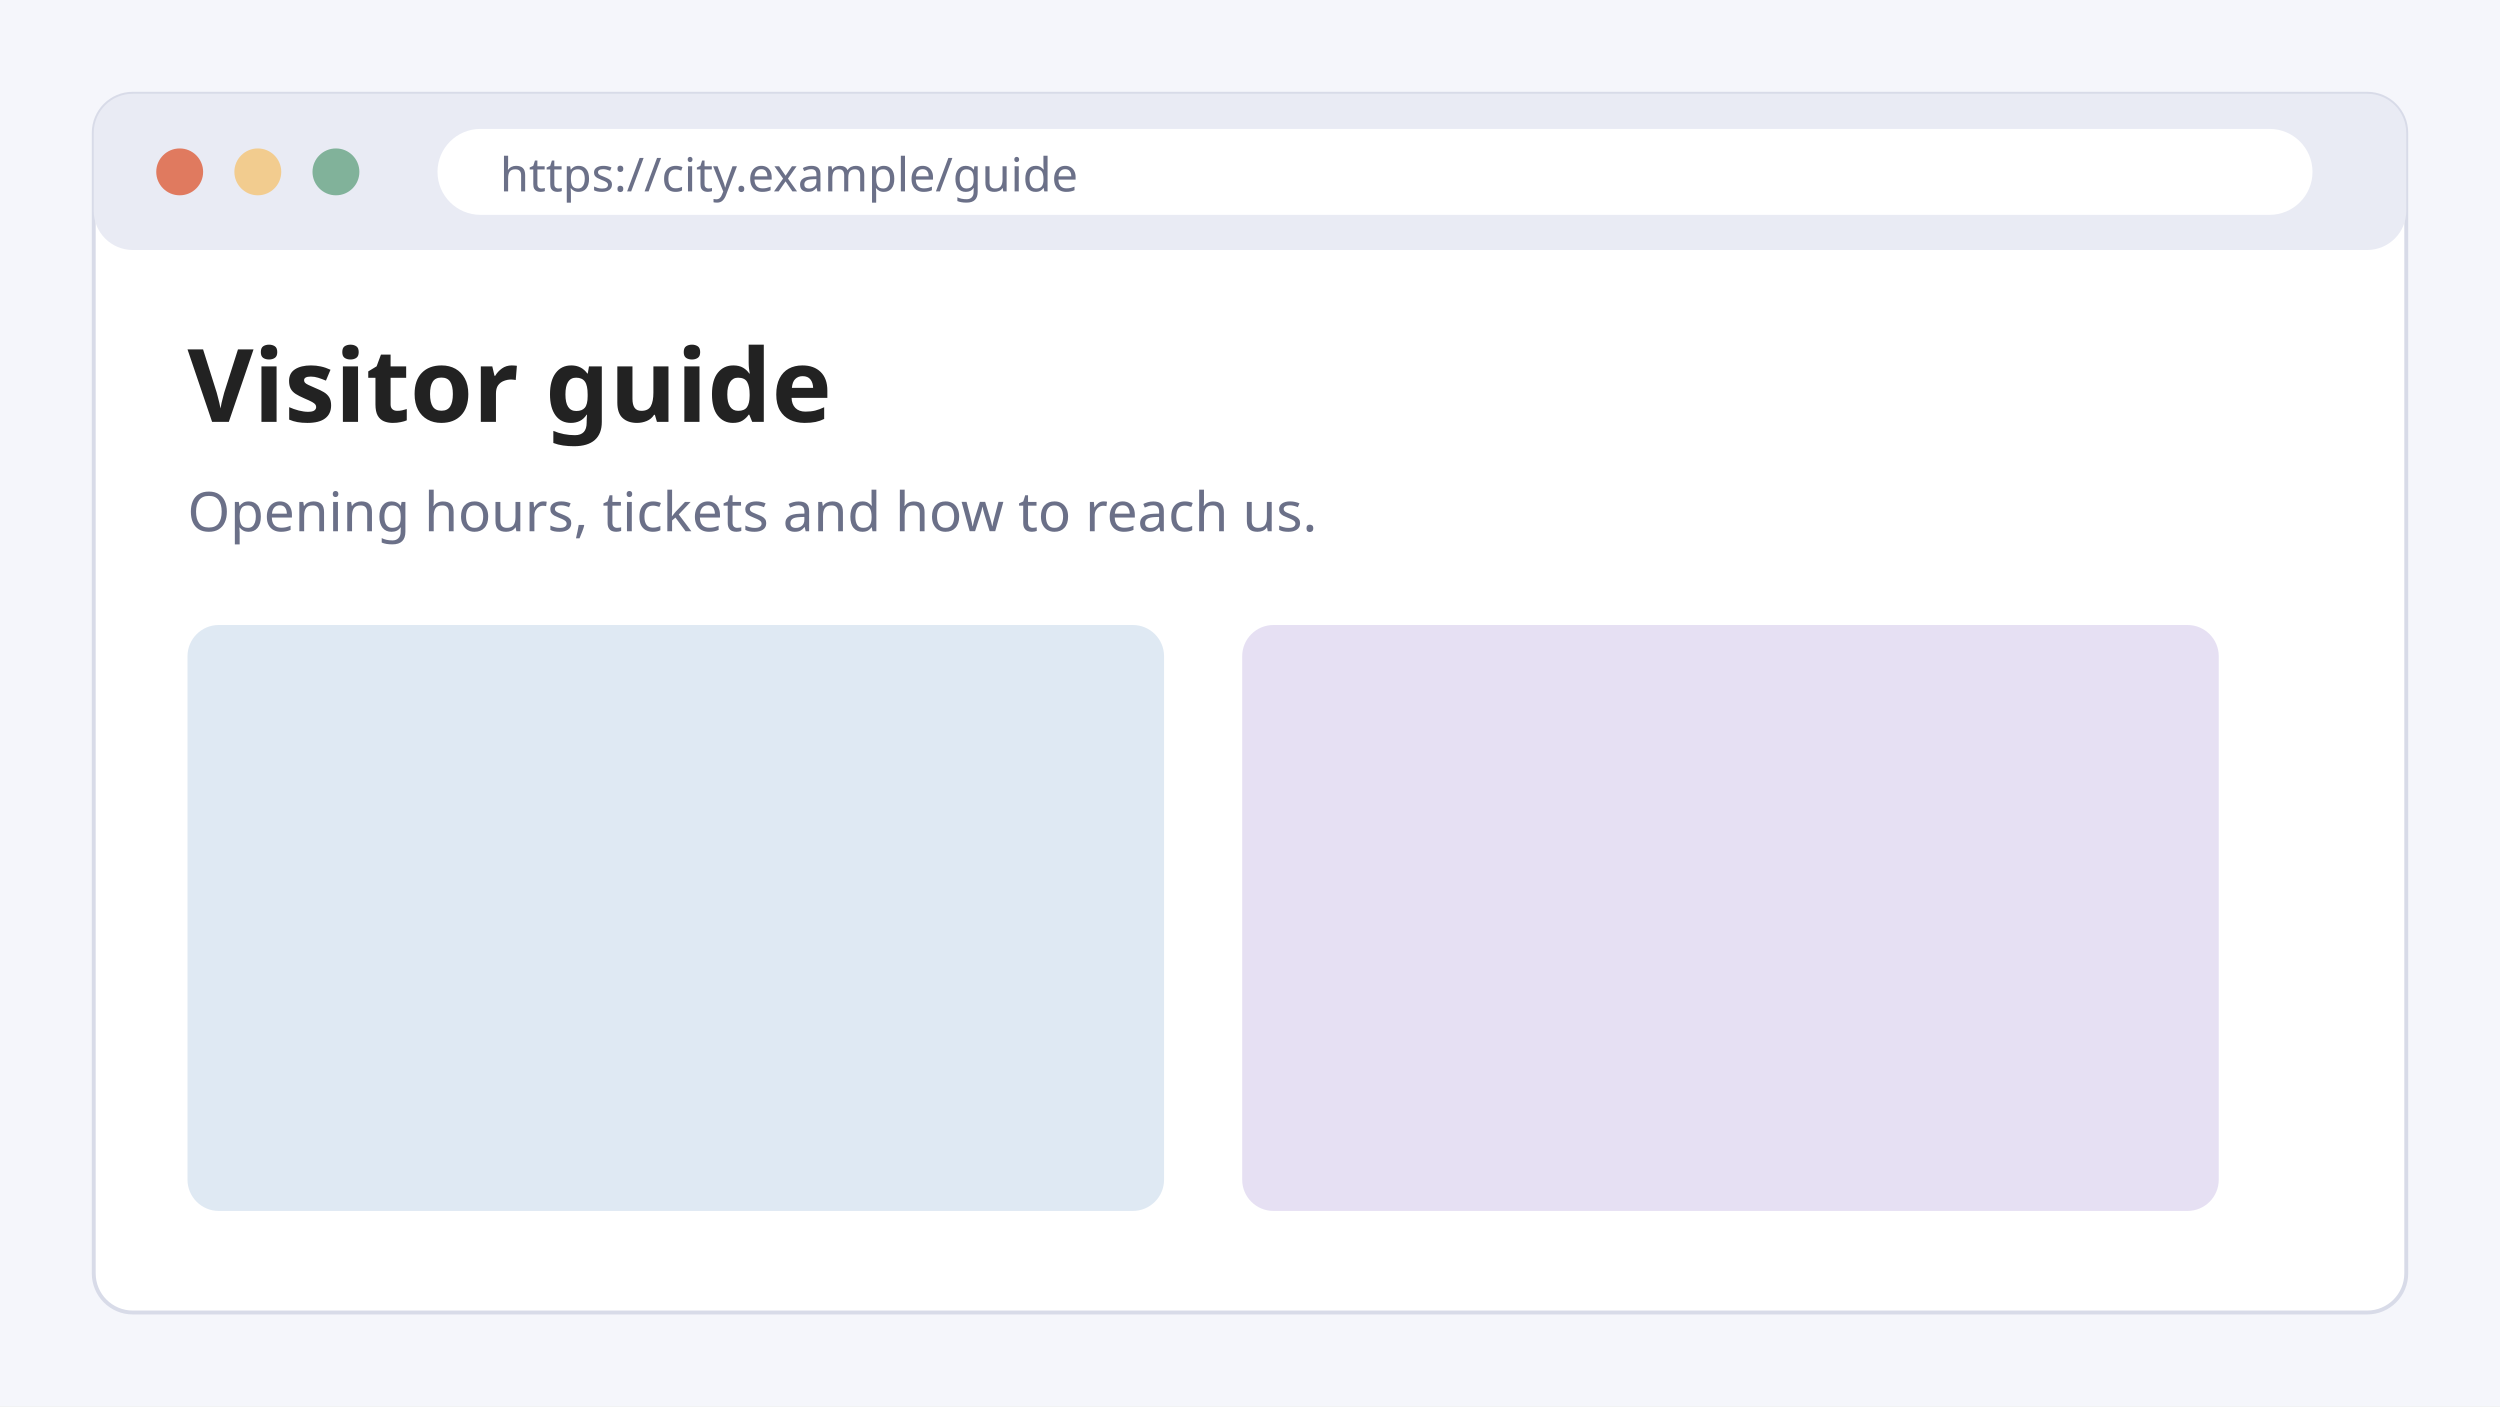
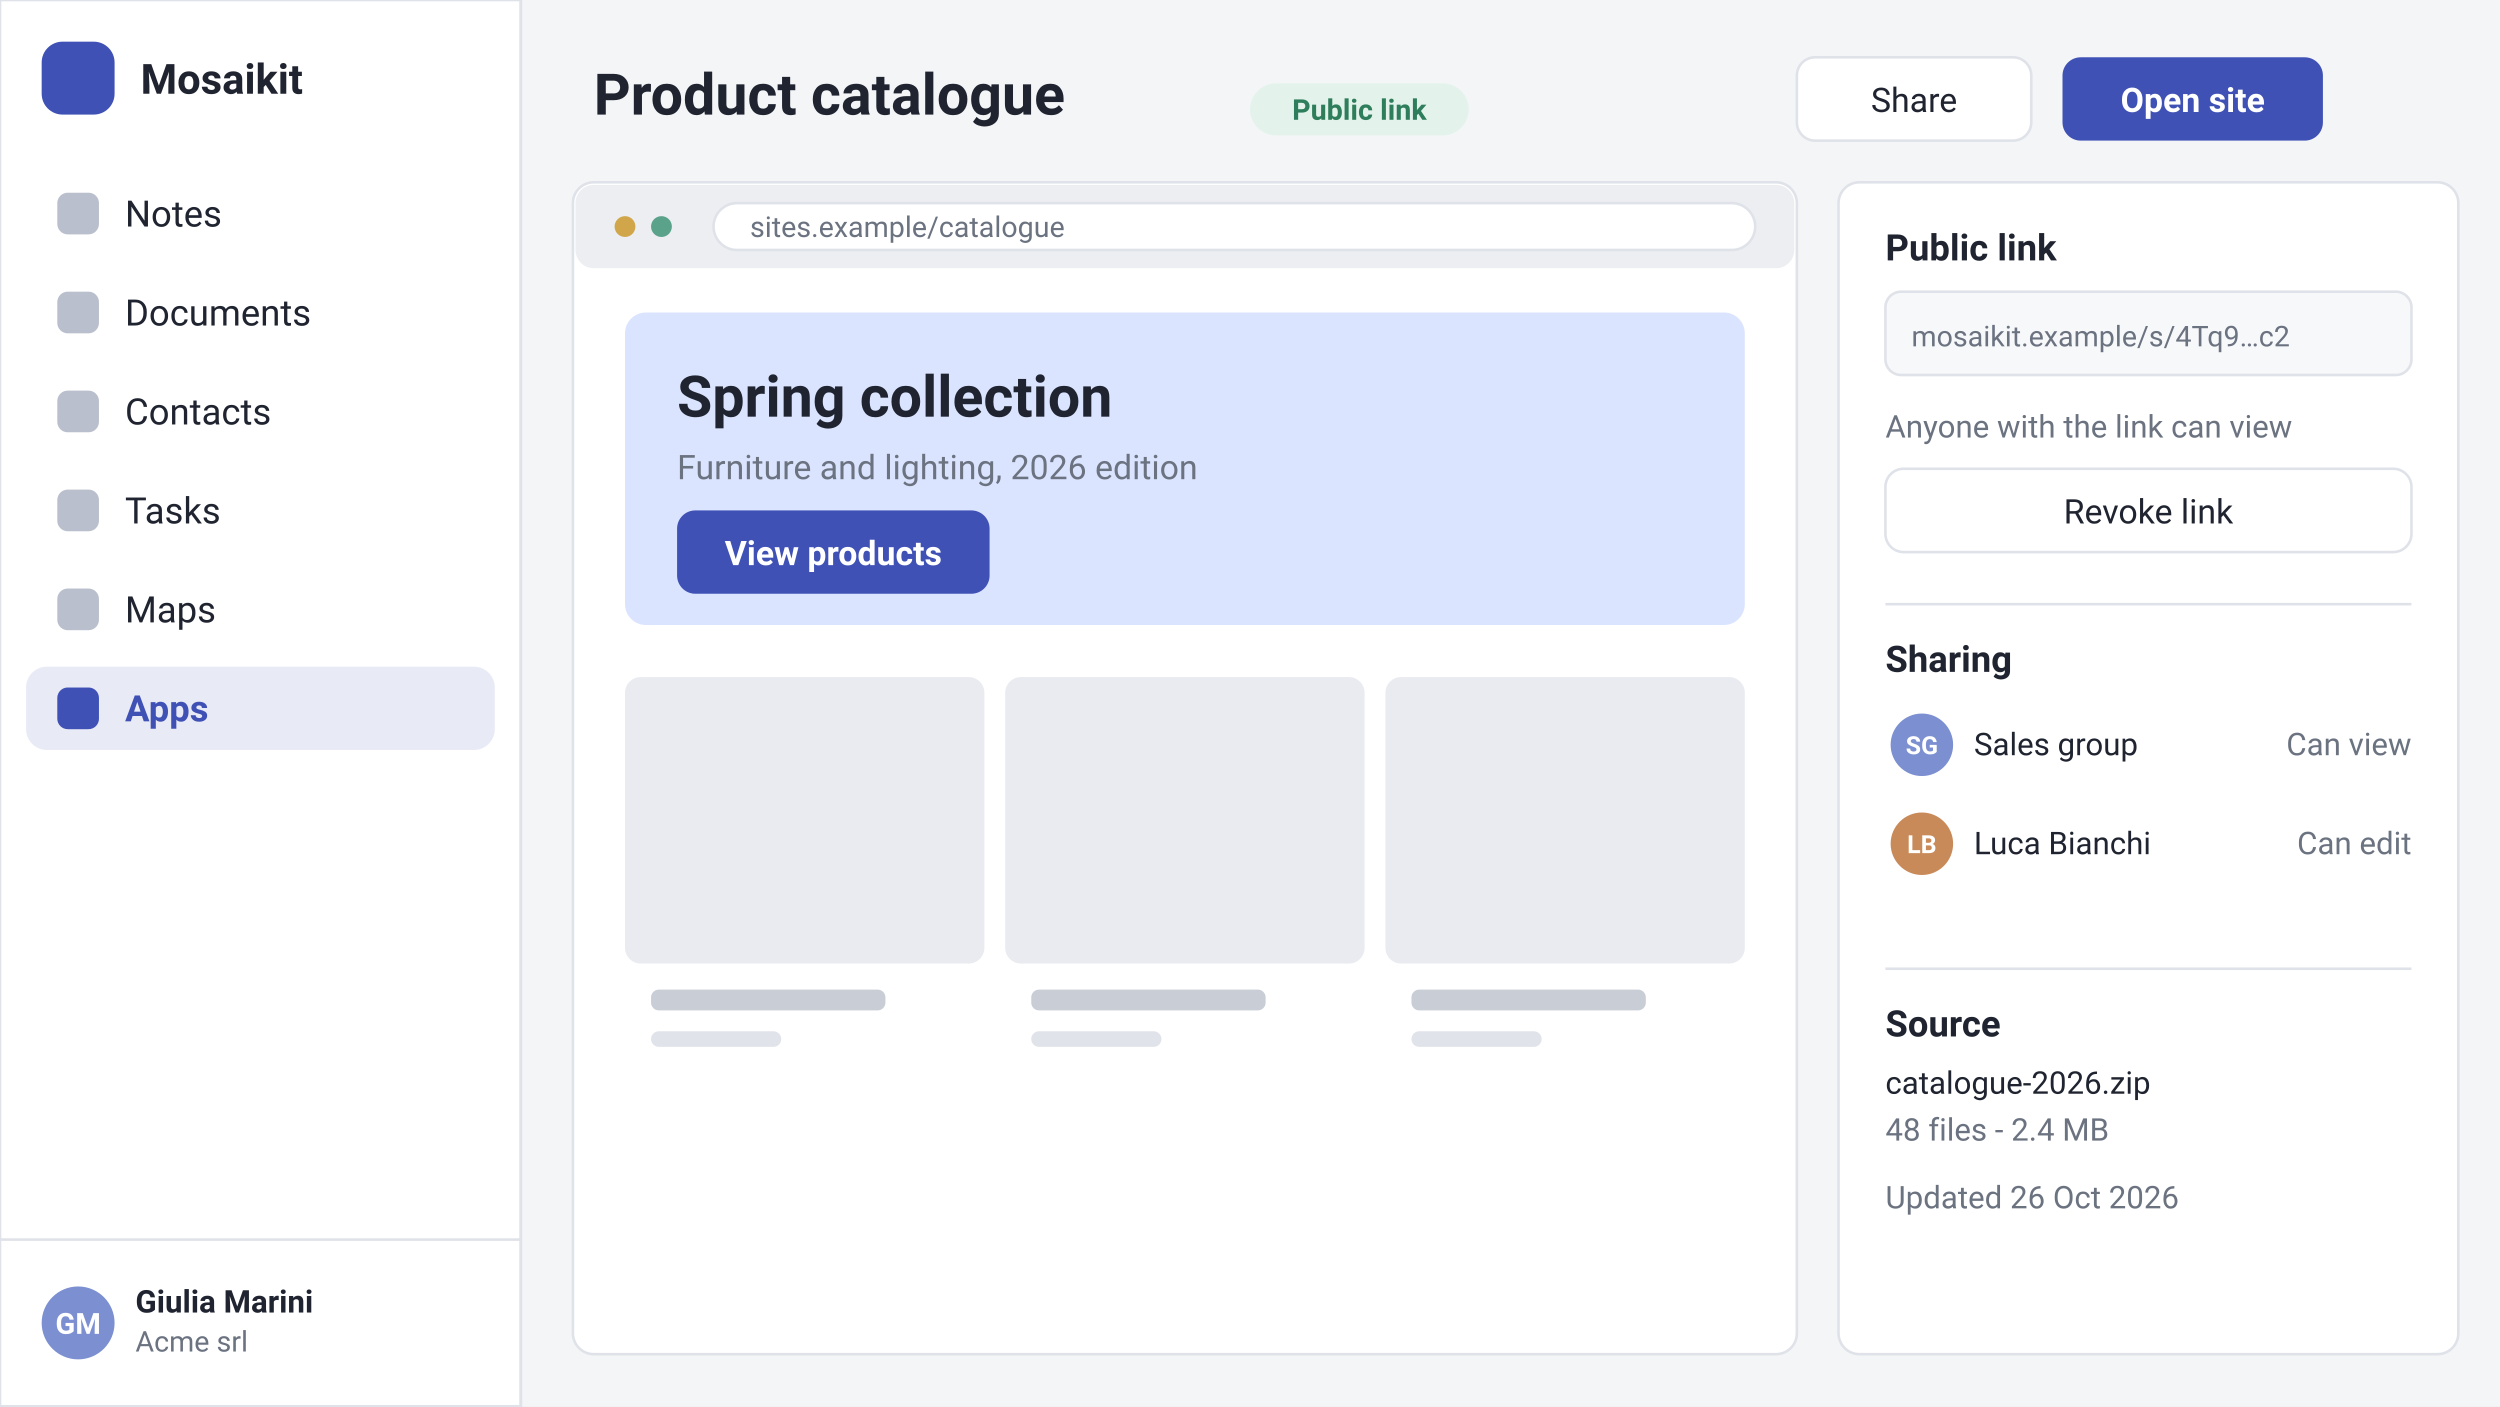
- <svg xmlns="http://www.w3.org/2000/svg" viewBox="0 0 640 360" role="img" aria-label="A published site">
-   <rect width="640" height="360" fill="#f5f6fb" />
-   <rect x="24" y="24" width="592" height="312" rx="10" fill="#fff" stroke="#d8dbe8" />
-   <rect x="24" y="24" width="592" height="40" rx="10" fill="#e9ebf4" />
-   <circle cx="46" cy="44" r="6" fill="#e07a5f" />
-   <circle cx="66" cy="44" r="6" fill="#f2cc8f" />
-   <circle cx="86" cy="44" r="6" fill="#81b29a" />
-   <rect x="112" y="33" width="480" height="22" rx="11" fill="#fff" />
-   <text x="128" y="49" font-family="sans-serif" font-size="12" fill="#6b7088">https://city.example/guide</text>
-   <text x="48" y="108" font-family="sans-serif" font-size="26" font-weight="bold" fill="#222">Visitor guide</text>
-   <text x="48" y="136" font-family="sans-serif" font-size="14" fill="#6b7088">Opening hours, tickets and how to reach us.</text>
-   <rect x="48" y="160" width="250" height="150" rx="8" fill="#dfe9f3" />
-   <rect x="318" y="160" width="250" height="150" rx="8" fill="#e6e0f3" />
+ <svg xmlns="http://www.w3.org/2000/svg" viewBox="0 0 960 540" role="img" aria-label="Apps: a site with its public link" font-family="Segoe UI, Roboto, Helvetica, Arial, sans-serif">
+   <rect width="960" height="540" fill="#f4f5f7" />
+   <rect x="0" y="0" width="200" height="540" rx="0" fill="#ffffff" stroke="#dfe2e8" />
+   <rect x="16" y="16" width="28" height="28" rx="8" fill="#3f51b5" />
+   <text x="54" y="36" font-size="16" fill="#1f2430" font-weight="600">Mosaikit</text>
+   <rect x="22" y="74" width="16" height="16" rx="4" fill="#b9bfcc" />
+   <text x="48" y="87" font-size="14" fill="#1f2430">Notes</text>
+   <rect x="22" y="112" width="16" height="16" rx="4" fill="#b9bfcc" />
+   <text x="48" y="125" font-size="14" fill="#1f2430">Documents</text>
+   <rect x="22" y="150" width="16" height="16" rx="4" fill="#b9bfcc" />
+   <text x="48" y="163" font-size="14" fill="#1f2430">Contacts</text>
+   <rect x="22" y="188" width="16" height="16" rx="4" fill="#b9bfcc" />
+   <text x="48" y="201" font-size="14" fill="#1f2430">Tasks</text>
+   <rect x="22" y="226" width="16" height="16" rx="4" fill="#b9bfcc" />
+   <text x="48" y="239" font-size="14" fill="#1f2430">Maps</text>
+   <rect x="10" y="256" width="180" height="32" rx="8" fill="#e8eaf6" />
+   <rect x="22" y="264" width="16" height="16" rx="4" fill="#3f51b5" />
+   <text x="48" y="277" font-size="14" fill="#3f51b5" font-weight="600">Apps</text>
+   <line x1="0" y1="476" x2="200" y2="476" stroke="#dfe2e8" stroke-width="1" />
+   <circle cx="30" cy="508" r="14" fill="#7b8fd1" />
+   <text x="30" y="512.2" font-size="11.2" fill="#fff" font-weight="600" text-anchor="middle">GM</text>
+   <text x="52" y="504" font-size="12" fill="#1f2430" font-weight="600">Giulia Marini</text>
+   <text x="52" y="519" font-size="11" fill="#6b7280">Acme srl</text>
+   <line x1="200" y1="0" x2="200" y2="540" stroke="#dfe2e8" stroke-width="1" />
+   <text x="228" y="44" font-size="22" fill="#1f2430" font-weight="600">Product catalogue</text>
+   <rect x="480" y="32" width="84" height="20" rx="10" fill="#e3f3ec" />
+   <text x="522" y="46" font-size="11" fill="#2e7d5b" font-weight="600" text-anchor="middle">Public link</text>
+   <rect x="690" y="22" width="90" height="32" rx="7" fill="#ffffff" stroke="#dfe2e8" />
+   <text x="735" y="43" font-size="13" fill="#1f2430" text-anchor="middle">Share</text>
+   <rect x="792" y="22" width="100" height="32" rx="7" fill="#3f51b5" />
+   <text x="842" y="43" font-size="13" fill="#fff" font-weight="600" text-anchor="middle">Open site</text>
+   <rect x="220" y="70" width="470" height="450" rx="8" fill="#fff" stroke="#dfe2e8" />
+   <rect x="221" y="71" width="468" height="32" rx="7" fill="#eceef2" />
+   <circle cx="240" cy="87" r="4" fill="#d1a64a" />
+   <circle cx="254" cy="87" r="4" fill="#5aa38a" />
+   <rect x="274" y="78" width="400" height="18" rx="9" fill="#fff" stroke="#dfe2e8" />
+   <text x="288" y="91" font-size="11" fill="#6b7280">sites.example/catalogue</text>
+   <rect x="240" y="120" width="430" height="120" rx="8" fill="#dbe4ff" />
+   <text x="260" y="160" font-size="22" fill="#1f2430" font-weight="600">Spring collection</text>
+   <text x="260" y="184" font-size="13" fill="#6b7280">Furniture and lighting, 2026 edition</text>
+   <rect x="260" y="196" width="120" height="32" rx="7" fill="#3f51b5" />
+   <text x="320" y="217" font-size="13" fill="#fff" font-weight="600" text-anchor="middle">View products</text>
+   <rect x="240" y="260" width="138" height="110" rx="6" fill="#e9ebf0" />
+   <rect x="250" y="380" width="90" height="8" rx="3" fill="#c9cdd6" />
+   <rect x="250" y="396" width="50" height="6" rx="3" fill="#e0e3e9" />
+   <rect x="386" y="260" width="138" height="110" rx="6" fill="#e9ebf0" />
+   <rect x="396" y="380" width="90" height="8" rx="3" fill="#c9cdd6" />
+   <rect x="396" y="396" width="50" height="6" rx="3" fill="#e0e3e9" />
+   <rect x="532" y="260" width="138" height="110" rx="6" fill="#e9ebf0" />
+   <rect x="542" y="380" width="90" height="8" rx="3" fill="#c9cdd6" />
+   <rect x="542" y="396" width="50" height="6" rx="3" fill="#e0e3e9" />
+   <rect x="706" y="70" width="238" height="450" rx="8" fill="#ffffff" stroke="#dfe2e8" />
+   <text x="724" y="100" font-size="14" fill="#1f2430" font-weight="600">Public link</text>
+   <rect x="724" y="112" width="202" height="32" rx="6" fill="#f7f8fa" stroke="#dfe2e8" />
+   <text x="734" y="133" font-size="11" fill="#6b7280">mosaikit.example/s/4Tq9…c2</text>
+   <text x="724" y="168" font-size="12" fill="#6b7280">Anyone with the link can view</text>
+   <rect x="724" y="180" width="202" height="32" rx="7" fill="#ffffff" stroke="#dfe2e8" />
+   <text x="825" y="201" font-size="13" fill="#1f2430" text-anchor="middle">Revoke link</text>
+   <line x1="724" y1="232" x2="926" y2="232" stroke="#dfe2e8" stroke-width="1" />
+   <text x="724" y="258" font-size="14" fill="#1f2430" font-weight="600">Sharing</text>
+   <circle cx="738" cy="286" r="12" fill="#7b8fd1" />
+   <text x="738" y="289.6" font-size="9.6" fill="#fff" font-weight="600" text-anchor="middle">SG</text>
+   <text x="758" y="290" font-size="12" fill="#1f2430">Sales group</text>
+   <text x="926" y="290" font-size="12" fill="#6b7280" text-anchor="end">Can view</text>
+   <circle cx="738" cy="324" r="12" fill="#c98a5a" />
+   <text x="738" y="327.6" font-size="9.6" fill="#fff" font-weight="600" text-anchor="middle">LB</text>
+   <text x="758" y="328" font-size="12" fill="#1f2430">Luca Bianchi</text>
+   <text x="926" y="328" font-size="12" fill="#6b7280" text-anchor="end">Can edit</text>
+   <line x1="724" y1="372" x2="926" y2="372" stroke="#dfe2e8" stroke-width="1" />
+   <text x="724" y="398" font-size="14" fill="#1f2430" font-weight="600">Source</text>
+   <text x="724" y="420" font-size="12" fill="#1f2430">catalogue-2026.zip</text>
+   <text x="724" y="438" font-size="12" fill="#6b7280">48 files - 2.4 MB</text>
+   <text x="724" y="464" font-size="12" fill="#6b7280">Updated 26 Oct 2026</text>
</svg>
